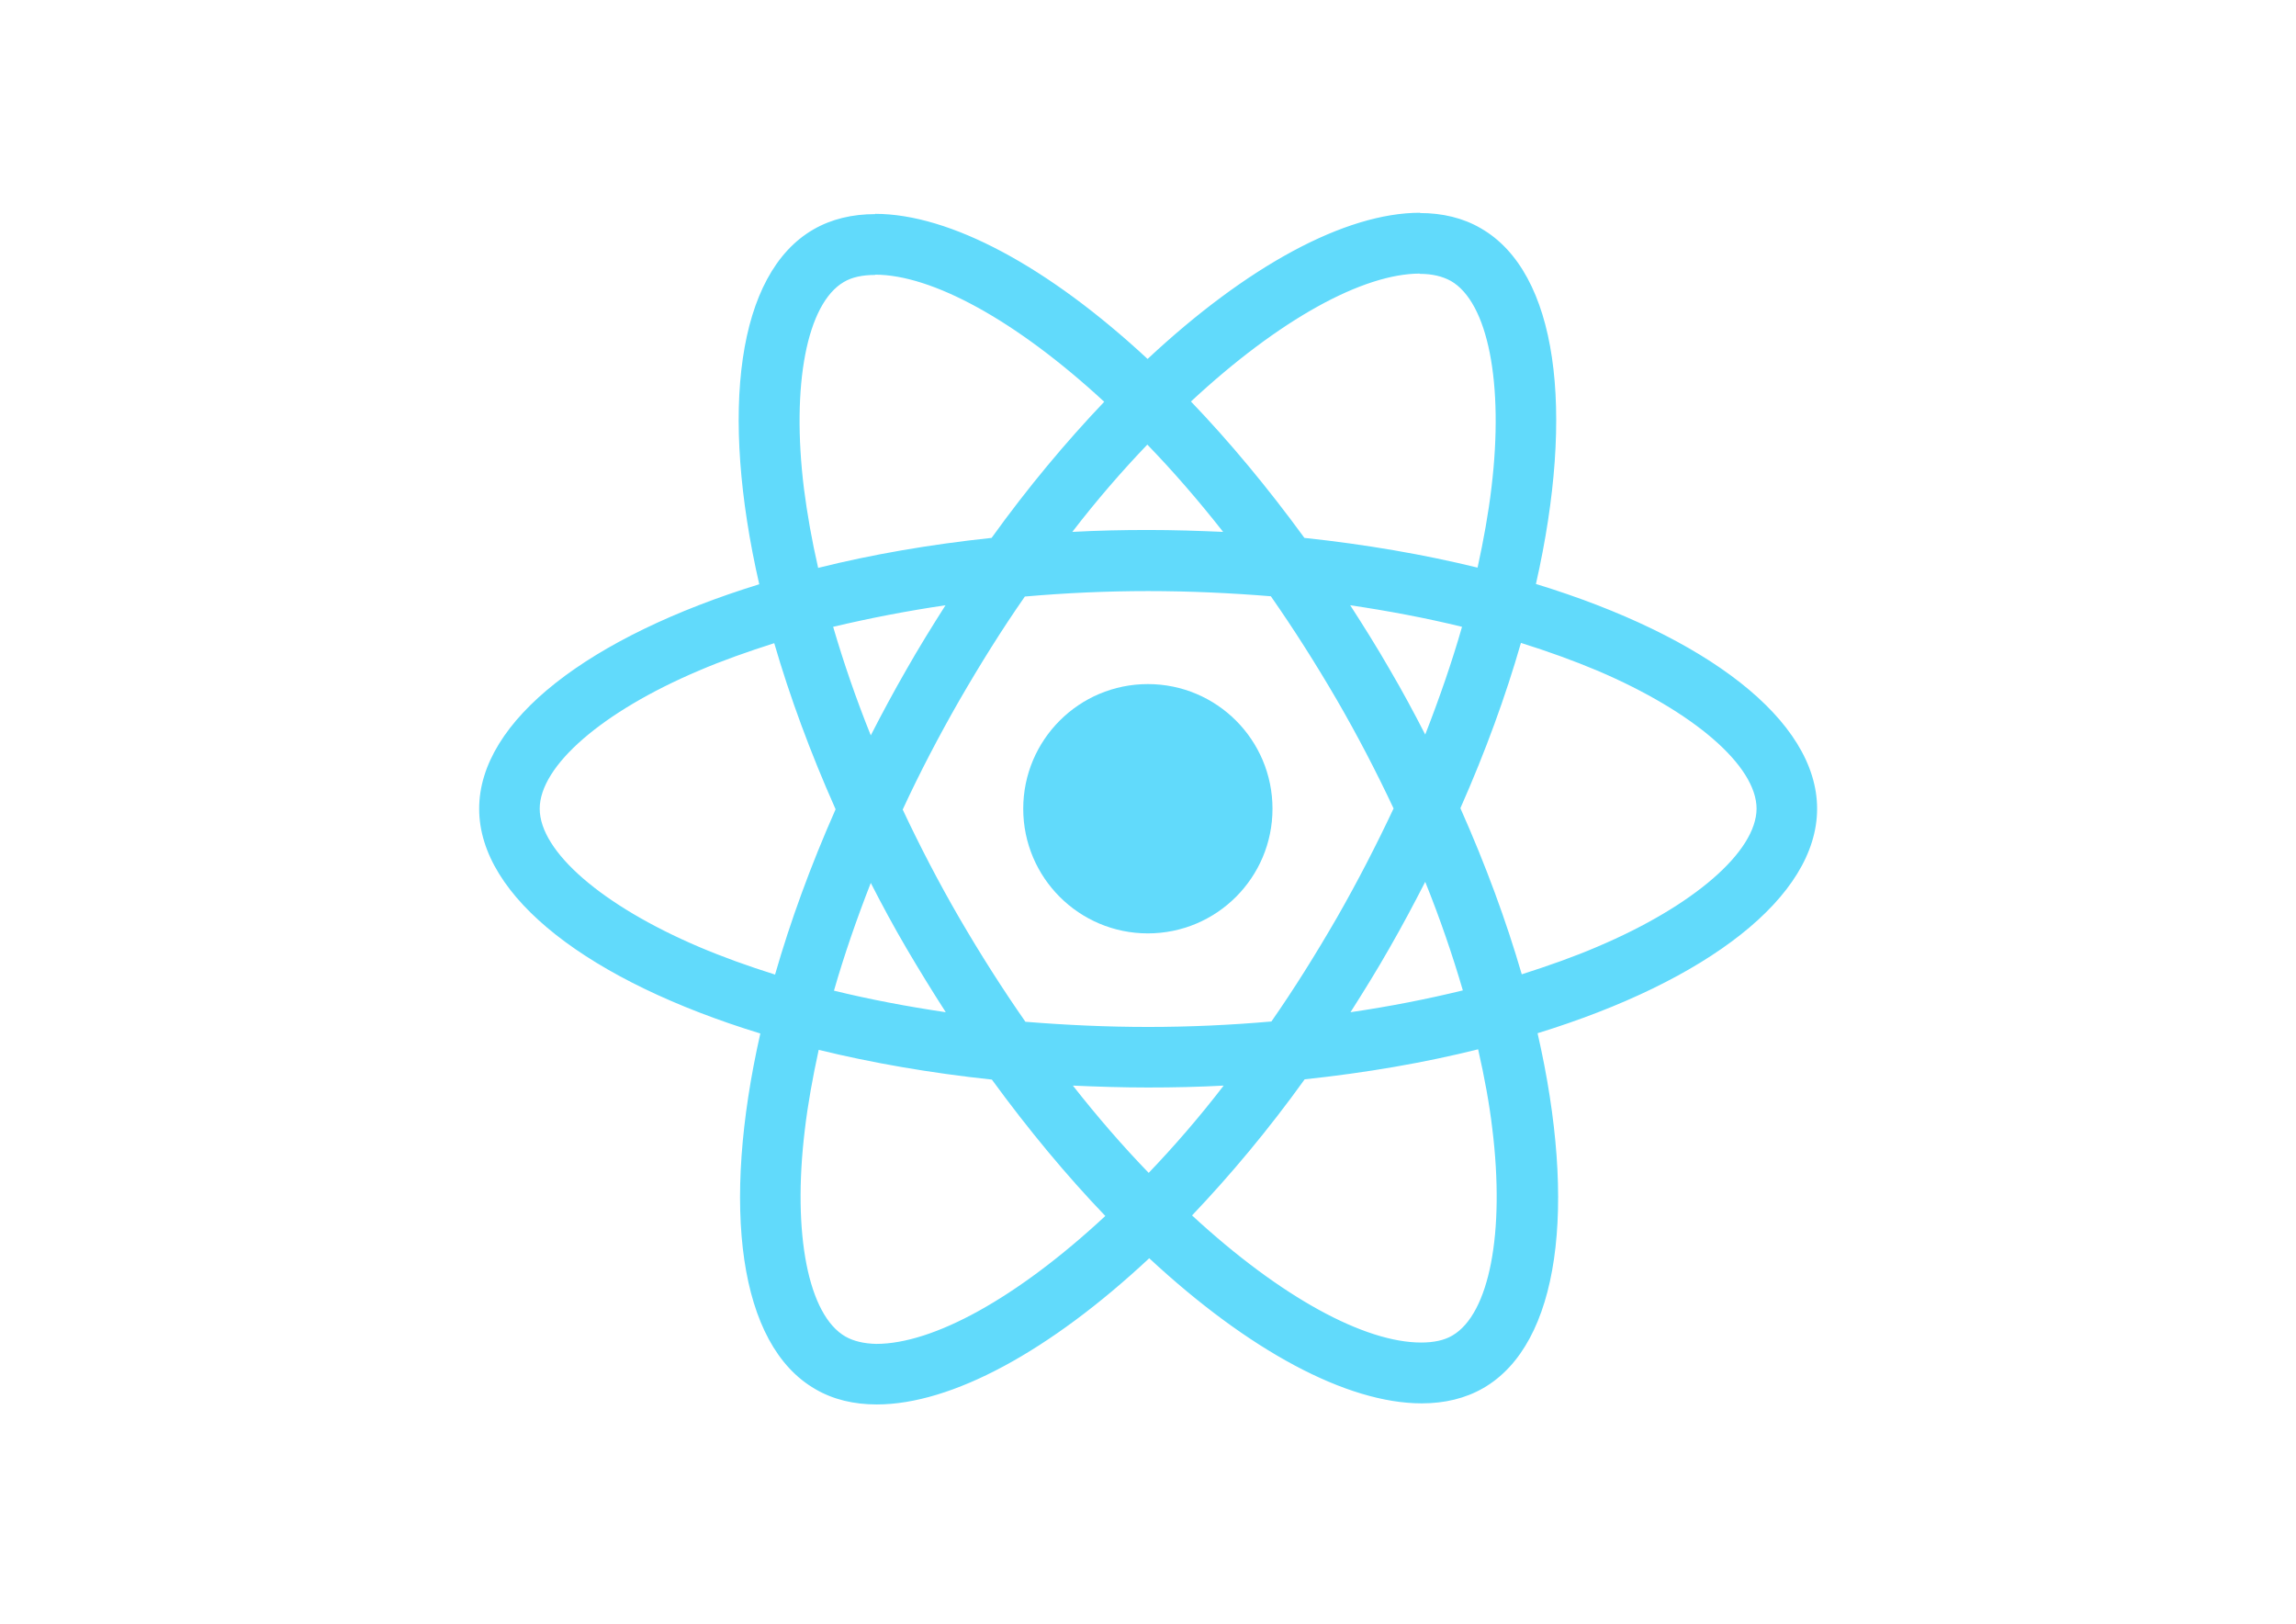
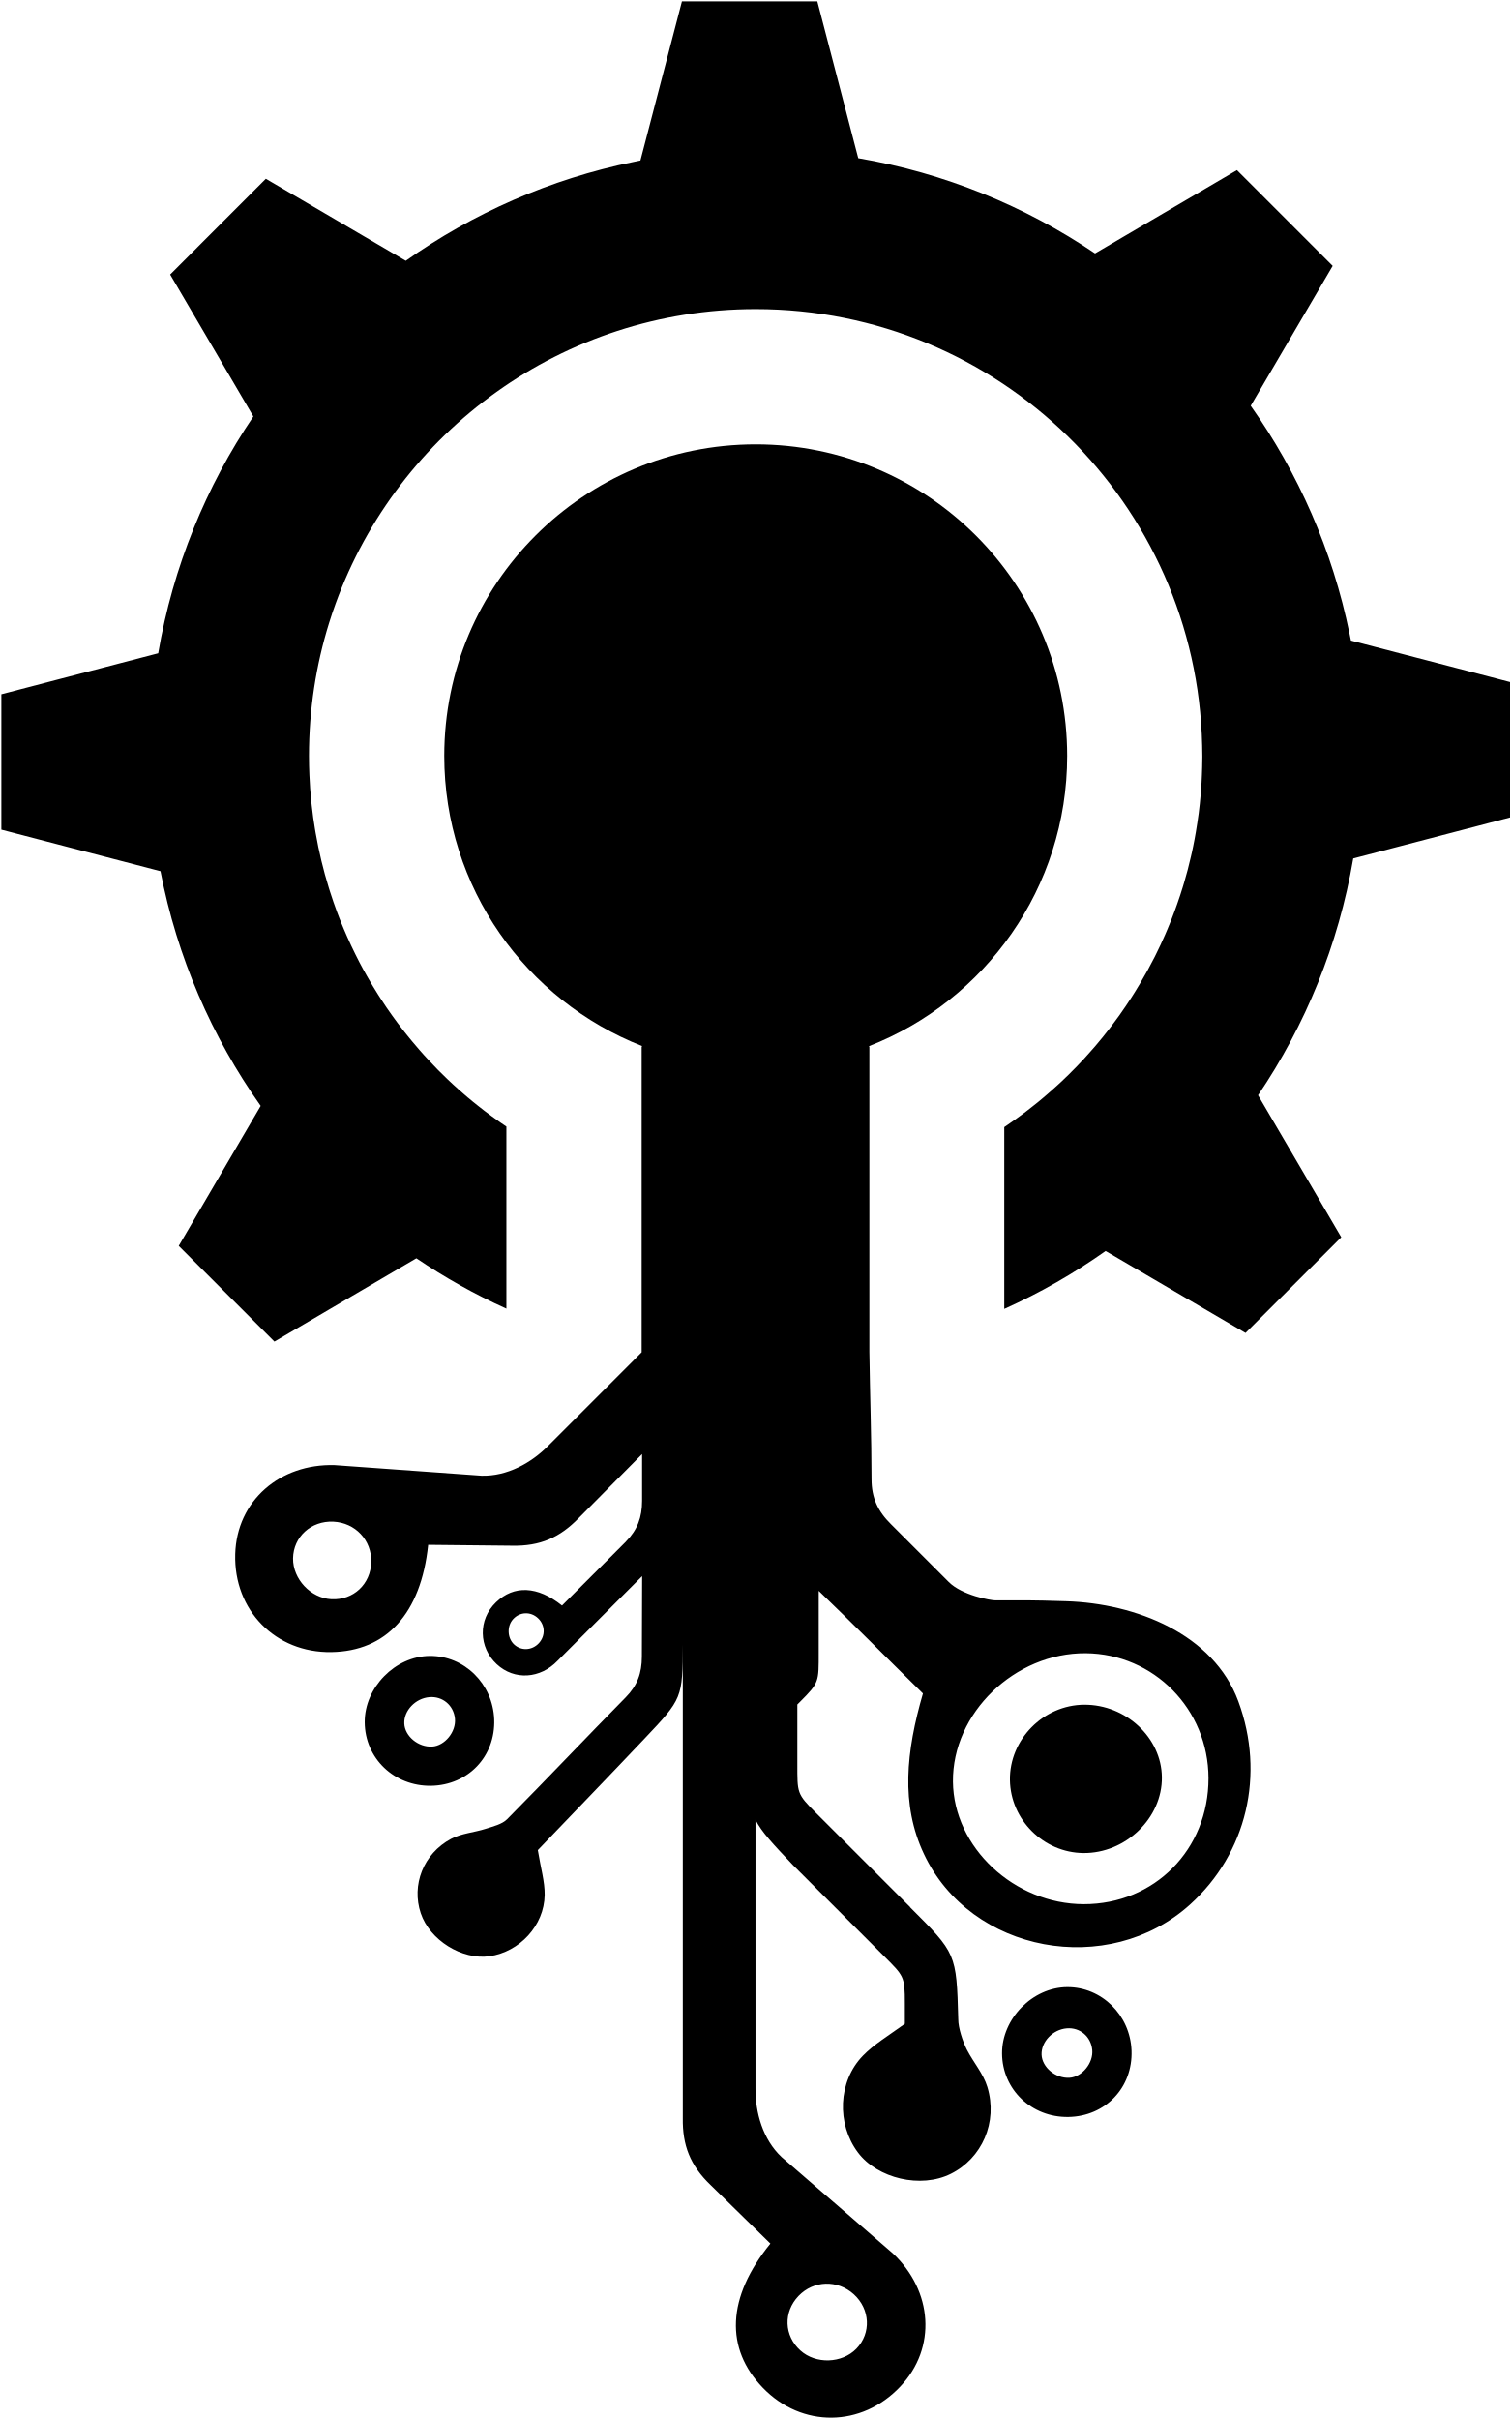
- <svg xmlns="http://www.w3.org/2000/svg" viewBox="0 0 841.9 595.3">
-   <g fill="#61DAFB">
-     <path d="M666.3 296.5c0-32.5-40.7-63.3-103.1-82.4 14.4-63.6 8-114.2-20.2-130.4-6.5-3.8-14.1-5.6-22.4-5.6v22.3c4.6 0 8.3.9 11.4 2.6 13.6 7.8 19.5 37.5 14.9 75.7-1.1 9.4-2.9 19.3-5.1 29.4-19.6-4.8-41-8.5-63.5-10.9-13.5-18.5-27.5-35.3-41.6-50 32.6-30.3 63.2-46.9 84-46.9V78c-27.5 0-63.5 19.6-99.9 53.6-36.4-33.8-72.4-53.2-99.9-53.2v22.3c20.7 0 51.4 16.5 84 46.6-14 14.7-28 31.4-41.3 49.9-22.6 2.4-44 6.1-63.6 11-2.3-10-4-19.7-5.2-29-4.7-38.2 1.1-67.9 14.6-75.8 3-1.8 6.9-2.6 11.5-2.6V78.5c-8.4 0-16 1.8-22.6 5.6-28.1 16.2-34.4 66.7-19.9 130.1-62.2 19.2-102.7 49.9-102.7 82.3 0 32.5 40.7 63.3 103.1 82.4-14.4 63.6-8 114.2 20.2 130.4 6.5 3.8 14.1 5.6 22.5 5.6 27.5 0 63.5-19.6 99.9-53.6 36.4 33.8 72.4 53.2 99.9 53.2 8.4 0 16-1.8 22.6-5.6 28.1-16.2 34.4-66.7 19.9-130.1 62-19.1 102.5-49.9 102.5-82.3zm-130.2-66.7c-3.7 12.9-8.3 26.2-13.5 39.5-4.1-8-8.4-16-13.1-24-4.6-8-9.5-15.8-14.4-23.4 14.2 2.1 27.9 4.7 41 7.9zm-45.8 106.5c-7.8 13.5-15.8 26.3-24.1 38.2-14.9 1.3-30 2-45.2 2-15.1 0-30.2-.7-45-1.9-8.3-11.9-16.4-24.6-24.2-38-7.6-13.1-14.5-26.4-20.8-39.8 6.2-13.4 13.2-26.8 20.7-39.9 7.8-13.5 15.8-26.3 24.1-38.2 14.9-1.3 30-2 45.2-2 15.1 0 30.2.7 45 1.9 8.3 11.9 16.4 24.6 24.2 38 7.6 13.1 14.5 26.4 20.8 39.8-6.3 13.4-13.2 26.8-20.7 39.9zm32.3-13c5.4 13.4 10 26.8 13.8 39.8-13.1 3.2-26.9 5.9-41.2 8 4.9-7.7 9.8-15.6 14.4-23.7 4.6-8 8.9-16.1 13-24.1zM421.2 430c-9.3-9.6-18.6-20.3-27.8-32 9 .4 18.2.7 27.5.7 9.4 0 18.7-.2 27.8-.7-9 11.7-18.3 22.4-27.5 32zm-74.4-58.9c-14.2-2.1-27.9-4.7-41-7.9 3.7-12.9 8.3-26.2 13.5-39.5 4.1 8 8.4 16 13.1 24 4.7 8 9.5 15.8 14.4 23.4zM420.7 163c9.3 9.6 18.6 20.3 27.8 32-9-.4-18.2-.7-27.5-.7-9.4 0-18.7.2-27.8.7 9-11.7 18.3-22.4 27.5-32zm-74 58.9c-4.9 7.7-9.8 15.6-14.4 23.7-4.6 8-8.9 16-13 24-5.4-13.4-10-26.8-13.8-39.8 13.1-3.1 26.9-5.8 41.2-7.9zm-90.5 125.2c-35.4-15.1-58.3-34.9-58.3-50.6 0-15.7 22.9-35.6 58.3-50.6 8.6-3.7 18-7 27.7-10.1 5.7 19.6 13.2 40 22.5 60.9-9.2 20.8-16.6 41.1-22.2 60.6-9.9-3.1-19.3-6.5-28-10.2zM310 490c-13.6-7.8-19.5-37.5-14.9-75.7 1.1-9.4 2.9-19.3 5.1-29.4 19.6 4.8 41 8.5 63.5 10.9 13.5 18.5 27.5 35.3 41.6 50-32.6 30.3-63.2 46.9-84 46.9-4.5-.1-8.3-1-11.3-2.7zm237.2-76.2c4.7 38.2-1.1 67.9-14.6 75.8-3 1.8-6.9 2.6-11.5 2.6-20.7 0-51.4-16.5-84-46.6 14-14.7 28-31.4 41.3-49.9 22.6-2.4 44-6.1 63.6-11 2.3 10.1 4.1 19.8 5.2 29.1zm38.5-66.7c-8.6 3.7-18 7-27.7 10.1-5.7-19.6-13.2-40-22.5-60.9 9.2-20.8 16.6-41.1 22.2-60.6 9.9 3.1 19.3 6.5 28.1 10.2 35.4 15.1 58.3 34.9 58.3 50.6-.1 15.7-23 35.6-58.4 50.6zM320.8 78.4z" />
-     <circle cx="420.9" cy="296.5" r="45.7" />
-     <path d="M520.5 78.1z" />
+ <svg xmlns="http://www.w3.org/2000/svg" id="Layer_2" data-name="Layer 2" viewBox="0 0 279.9 447.87">
+   <g id="Layer_4" data-name="Layer 4">
+     <g>
+       <path d="M160.93,193.69l.07,.17v56.42c.11,7.87,.39,15.74,.4,23.61,0,3.4,1.16,5.91,3.6,8.31l9.08,9.08,1.61,1.61c2.46,2.48,7.8,3.42,8.62,3.41,7.48,.03,5.64-.07,13.11,.16,12.96,.4,27.31,6.09,31.9,18.52,5.02,13.57,1.56,28.15-8.92,37.62-15.11,13.67-40.64,9.05-49.3-9.35-4.33-9.17-3.3-18.98-.18-29.71-7.96-7.81-11.95-11.92-19.3-19v11.41c0,5.46,.11,5.56-3.45,9.12l-.51,.51v10.95c0,5.46-.11,5.56,3.45,9.12l8.11,8.11,9.32,9.32v.04c8.54,8.54,8.59,8.53,8.92,20.74-.01,1.6,.83,4.11,1.6,5.64,1.2,2.33,3.05,4.44,3.79,6.89,1.99,6.55-1.01,13.22-6.78,16.09-5.51,2.75-13.56,.89-17.19-3.96-3.96-5.28-3.72-13.14,.93-17.92,2.03-2.09,4.54-3.58,7.76-5.9v-3.78c0-5.04-.15-5.04-4.01-8.9l-11.3-11.3-5.43-5.43c-3.71-3.91-5.77-6.1-6.92-8.36v49.66c-.05,4.57,1.38,9.53,4.82,12.77l20.62,17.85c7.36,6.93,8.19,17.46,1.36,24.67-7.15,7.57-18.22,7.67-25.42,.23-7.04-7.27-6.73-16.74,1.38-26.72l-11.04-10.81c-3.86-3.68-5.25-7.44-5.18-12.4v-82.35l-.02-5.39c0,9.94-.04,10.04-7.11,17.5-6.62,6.99-13.31,13.92-19.72,20.6,.54,3.33,1.3,5.82,1.27,8.3-.08,5.68-4.66,10.55-10.22,11.35-5.11,.73-11.07-3-12.73-7.96-1.75-5.21,.46-11.02,5.6-13.77,1.93-1.03,4.3-1.18,6.43-1.87,1.38-.45,3.02-.82,3.98-1.79,7.38-7.45,14.58-15.08,21.94-22.54,2.15-2.17,3-4.48,3-7.55l.05-14.89-15.67,15.67c-3.17,3.31-7.98,3.69-11.28,.61s-3.5-8.21-.1-11.46c3.32-3.17,7.65-3.03,12.21,.62l11.84-11.84h-.01c2.14-2.17,3-4.48,3-7.55v-8.65l-11.74,11.85c-3.46,3.56-7.1,5.24-12.43,5.11l-15.45-.16c-1.33,12.79-7.8,19.7-17.92,19.86-10.34,.17-18.1-7.73-17.81-18.13,.27-9.93,8.31-16.79,18.41-16.49l27.2,1.96c4.72,.14,9.24-2.35,12.44-5.62l17.22-17.23v-56.51l.07-.19c-21.44-8.41-36.63-29.3-36.63-53.72,0-31.86,25.83-57.68,57.68-57.68s57.68,25.82,57.68,57.68c0,24.45-15.22,45.35-36.7,53.74Zm39.77,158.86c13.09,.02,23.12-10.12,23.1-23.33-.02-12.76-10.12-23.02-22.73-23.13-13.14-.1-24.72,11.09-24.59,23.78,.11,12.15,11.34,22.66,24.22,22.68Zm-42.11,82.31c2.78-2.87,2.57-7.31-.47-10.08-3.02-2.74-7.46-2.6-10.25,.32-2.83,2.97-2.68,7.35,.35,10.08,2.85,2.58,7.7,2.42,10.37-.32Zm-58.8-130.63c1.25-1.36,1.19-3.36-.15-4.62-1.35-1.28-3.36-1.21-4.61,.16-1.17,1.28-1.1,3.47,.15,4.67,1.31,1.25,3.34,1.16,4.61-.21Zm-31.04-15.03c.09-4.04-2.95-7.28-7.02-7.47-4.11-.19-7.4,2.8-7.46,6.79-.05,3.83,3.27,7.37,7.1,7.57,4.08,.2,7.28-2.79,7.38-6.89Z" />
+       <path d="M158.94,29.29c16.03,2.74,30.9,8.87,43.85,17.63h0s26.28-15.42,26.28-15.42l17.73,17.73-15.18,25.9h0c8.8,12.44,15.14,26.74,18.3,42.19l.26,1.28,29.47,7.68v25.07l-29.04,7.59c-2.74,16.03-8.87,30.9-17.63,43.84h0s15.41,26.29,15.41,26.29l-17.73,17.72-25.91-15.17h-.01c-5.86,4.15-12.14,7.75-18.76,10.72v-33.66h0c.54-.36,1.07-.73,1.6-1.11,.25-.17,.5-.34,.74-.53,.46-.32,.91-.65,1.35-.99,.19-.14,.37-.28,.55-.42,.34-.26,.68-.52,1.02-.8,.35-.26,.68-.53,1.02-.81,.26-.21,.52-.43,.78-.65,.35-.28,.69-.57,1.03-.88,.35-.29,.69-.59,1.04-.92,.26-.22,.52-.45,.77-.69,.48-.43,.95-.87,1.41-1.33,.4-.37,.8-.76,1.19-1.17,.14-.12,.27-.26,.41-.41,.21-.2,.42-.42,.63-.64,.05-.05,.1-.1,.15-.16,.77-.8,1.52-1.61,2.24-2.44,.35-.38,.68-.75,1-1.14,.84-.99,1.67-2,2.46-3.03,.27-.33,.52-.67,.77-1.01,.34-.44,.67-.89,.99-1.34,.07-.09,.13-.18,.19-.26,.41-.58,.81-1.16,1.21-1.75,.09-.13,.19-.27,.27-.41,.47-.69,.92-1.39,1.36-2.1,.32-.52,.64-1.04,.95-1.57,.95-1.59,1.84-3.21,2.68-4.87l.27-.54c.6-1.19,1.16-2.41,1.7-3.64,.14-.32,.28-.64,.41-.96,.27-.63,.53-1.28,.79-1.92,.16-.41,.32-.83,.47-1.24,.03-.06,.05-.12,.07-.18,.18-.47,.35-.94,.51-1.42,.19-.54,.37-1.07,.55-1.61,.13-.38,.25-.76,.36-1.14l.06-.18,.3-.99c.47-1.58,.89-3.18,1.26-4.8,.07-.29,.13-.57,.2-.86,.06-.27,.11-.55,.17-.82,.02-.11,.05-.22,.07-.33,.17-.85,.34-1.71,.48-2.58,.1-.56,.19-1.12,.27-1.68,.1-.61,.18-1.21,.26-1.82,.07-.57,.14-1.14,.2-1.71,.07-.63,.13-1.27,.18-1.91,.02-.2,.03-.41,.05-.61,.07-.94,.13-1.88,.16-2.83,.03-.48,.04-.97,.05-1.46,.02-.61,.03-1.22,.03-1.83v-.24c0-.63-.01-1.27-.03-1.9-1-44.81-37.63-80.82-82.69-80.82-35.77,0-66.25,22.71-77.78,54.5-.44,1.2-.84,2.4-1.22,3.62-2.42,7.77-3.72,16.03-3.72,24.6,0,.6,0,1.19,.02,1.79,0,.11,0,.23,.01,.34,.01,.48,.03,.97,.05,1.45,.07,1.64,.18,3.27,.35,4.88,.03,.27,.06,.55,.09,.83,.16,1.43,.35,2.85,.59,4.26,.04,.26,.08,.51,.13,.76,.6,3.45,1.41,6.82,2.43,10.11,.07,.24,.14,.47,.22,.7,.41,1.3,.86,2.59,1.33,3.86,.14,.38,.28,.75,.43,1.12,.12,.31,.24,.61,.37,.92,.15,.37,.3,.74,.46,1.11,.19,.45,.38,.91,.59,1.36,.48,1.09,.99,2.17,1.52,3.24,.24,.5,.5,1,.76,1.5,.45,.87,.92,1.72,1.4,2.56,.13,.24,.27,.48,.42,.72,.2,.37,.42,.74,.65,1.11,.29,.49,.59,.98,.9,1.46,.2,.32,.4,.64,.61,.95,.33,.51,.67,1.02,1.01,1.53,.35,.51,.7,1.01,1.06,1.51,.03,.05,.07,.1,.11,.15,.12,.17,.24,.34,.37,.51,.18,.25,.37,.51,.56,.76,.13,.17,.25,.34,.38,.5,.57,.76,1.16,1.5,1.76,2.23,.2,.25,.4,.5,.61,.74,.42,.51,.84,1.01,1.28,1.5,.55,.63,1.11,1.26,1.69,1.87,.57,.62,1.15,1.22,1.74,1.82,.56,.56,1.12,1.12,1.7,1.67,.71,.68,1.44,1.35,2.17,2,.55,.49,1.1,.97,1.67,1.45,.02,.01,.03,.03,.05,.03,.59,.51,1.2,1,1.81,1.48,.79,.64,1.6,1.25,2.42,1.85,.57,.43,1.16,.85,1.75,1.26,.36,.26,.72,.5,1.09,.74h0v33.71c-5.84-2.63-11.41-5.76-16.67-9.32h-.01s-26.28,15.42-26.28,15.42l-17.72-17.72,15.17-25.91h.01c-9.05-12.78-15.49-27.52-18.56-43.46L.25,153.61v-25.07l29.05-7.59c2.73-16.02,8.86-30.9,17.62-43.84h0s-15.41-26.28-15.41-26.28l17.72-17.73,25.91,15.18h.01c12.43-8.8,26.72-15.14,42.18-18.3l1.27-.26L126.29,.25h25.07l7.58,29.04Z" />
+       <path d="M220.75,157.77c.06-.27,.11-.54,.17-.82-.06,.27-.11,.55-.17,.82Z" />
+       <path d="M218.99,164.42l.3-.99-.3,.99Z" />
+       <path d="M215.17,329.05c.08,7.55-6.72,14.11-14.54,14.03-7.37-.07-13.49-6.15-13.6-13.5-.12-7.51,6.2-13.92,13.76-13.96,7.72-.04,14.31,6.11,14.38,13.43Z" />
+       <path d="M214.07,176.71l-.27,.54,.27-.54Z" />
+       <path d="M209.55,379.65c.25,6.84-4.82,12.18-11.69,12.3-6.82,.11-12.25-5.08-12.29-11.76-.04-6.44,5.65-12.24,12.06-12.28,6.38-.04,11.67,5.17,11.92,11.74Zm-11.5,5.04c2.34-.14,4.46-2.74,4.22-5.17-.24-2.47-2.28-4.19-4.73-3.98-2.58,.22-4.74,2.49-4.65,4.88,.1,2.35,2.6,4.42,5.16,4.27Z" />
+       <path d="M91.52,318.33c.26,6.84-4.82,12.18-11.68,12.3-6.83,.11-12.26-5.08-12.3-11.76-.04-6.44,5.66-12.24,12.06-12.28,6.39-.04,11.67,5.16,11.92,11.74Zm-11.49,5.04c2.34-.14,4.46-2.74,4.22-5.17-.24-2.47-2.29-4.19-4.74-3.98-2.58,.22-4.74,2.49-4.64,4.88,.09,2.35,2.59,4.42,5.16,4.27Z" />
+       <path d="M73.67,189.44c.13,.17,.25,.34,.38,.5-.13-.16-.25-.33-.38-.5Z" />
+       <path d="M58.34,153.5c.04,.25,.08,.51,.13,.76-.05-.25-.09-.5-.13-.76Z" />
+       <path d="M57.66,148.41c.03,.28,.06,.55,.09,.83-.03-.28-.06-.56-.09-.83Z" />
+     </g>
  </g>
</svg>
